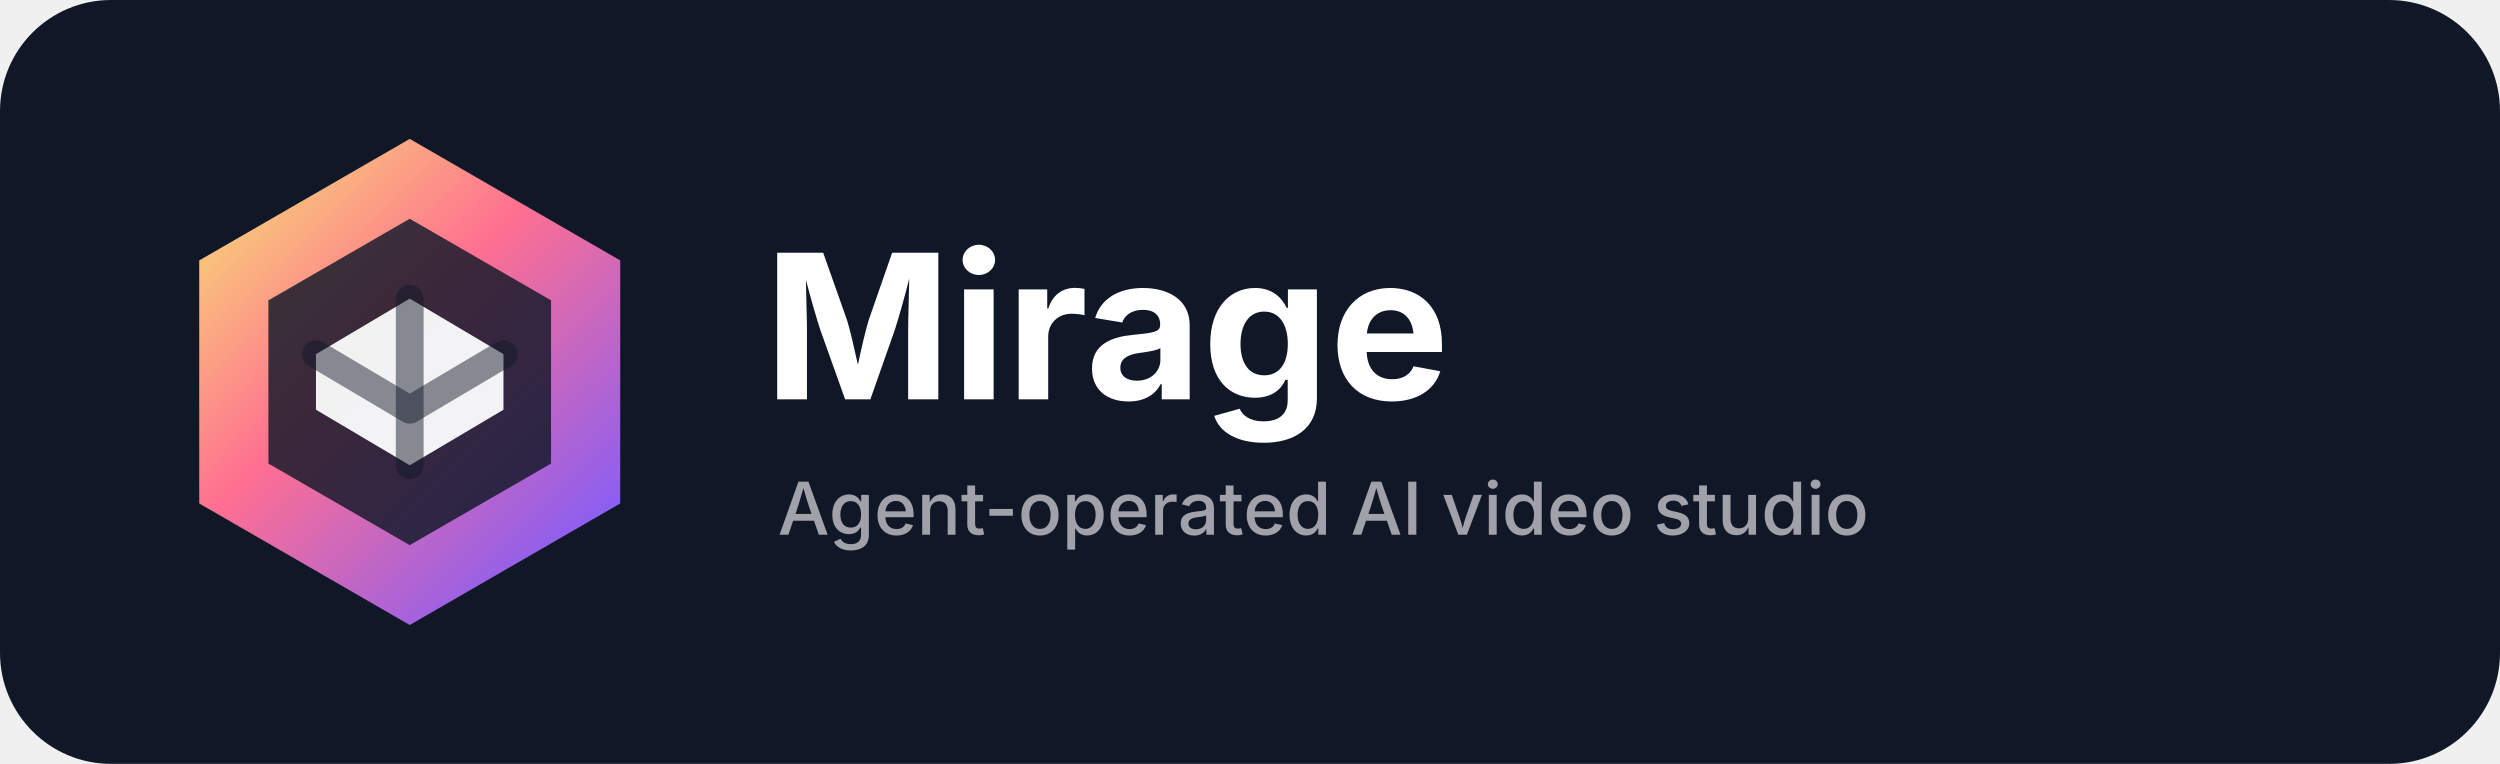
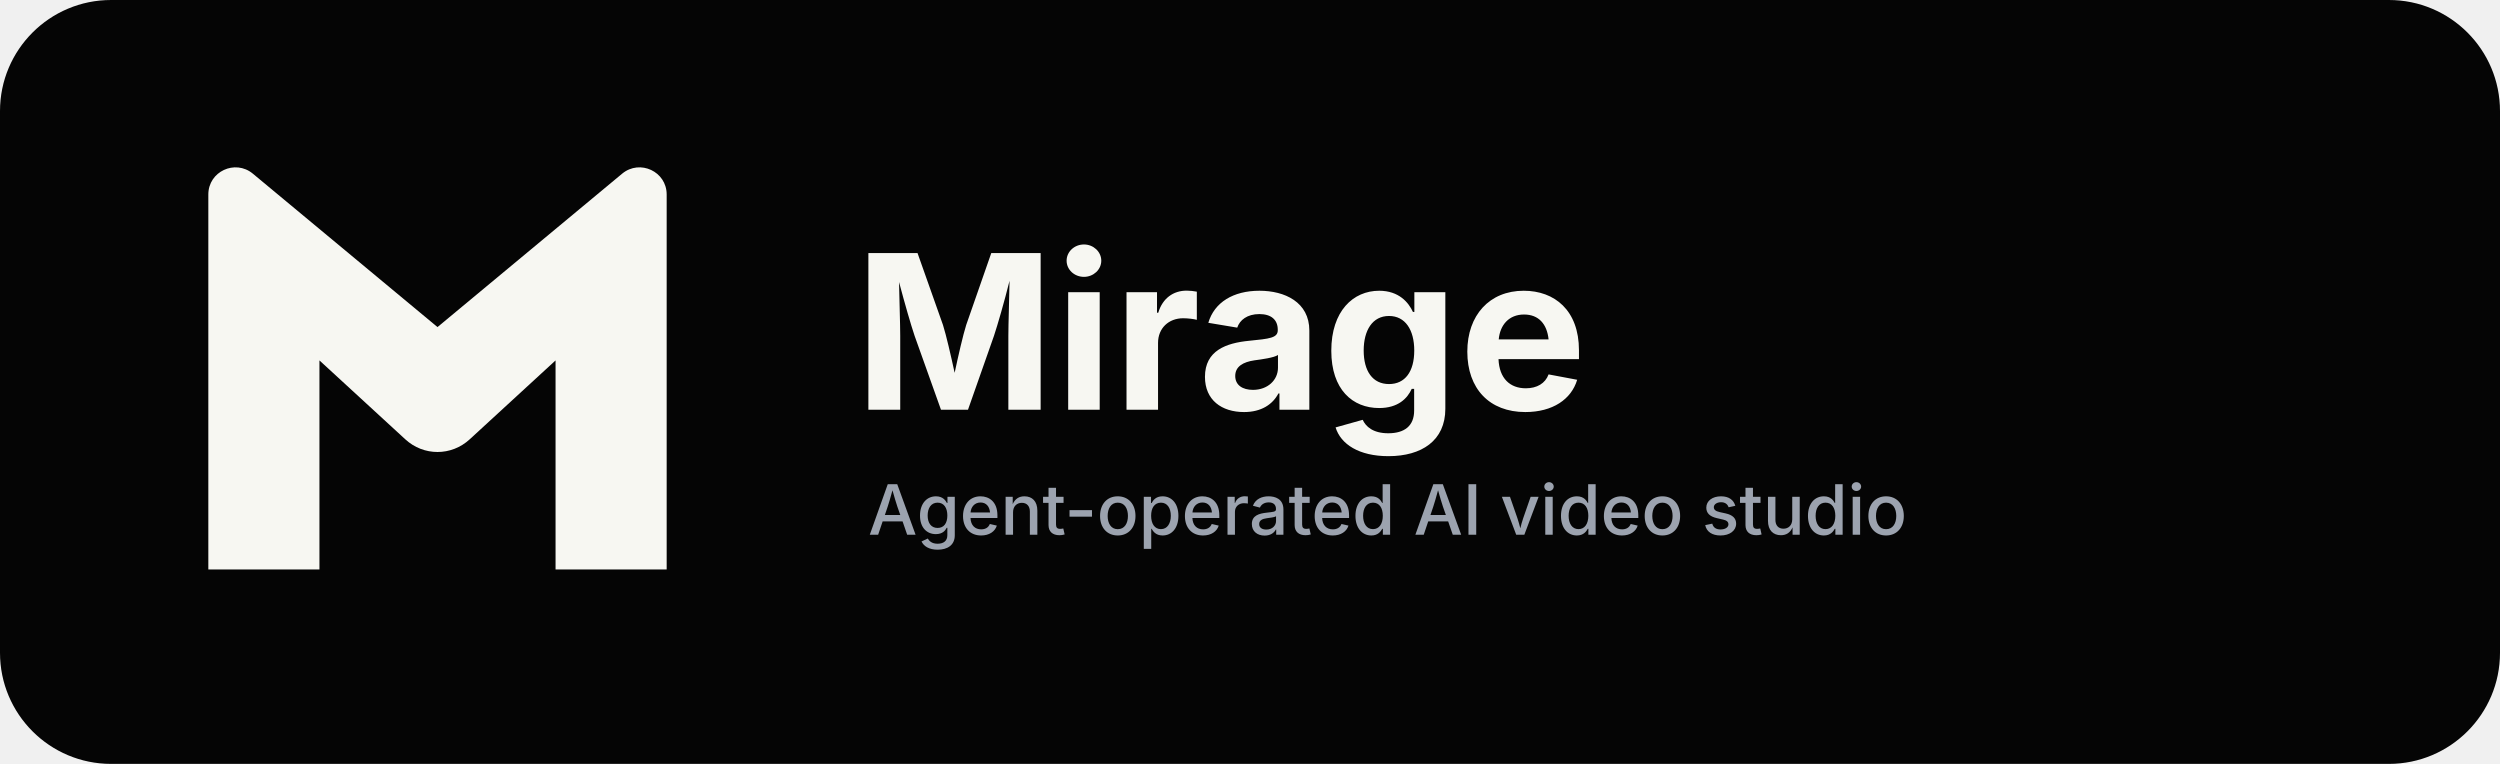
- <svg xmlns="http://www.w3.org/2000/svg" width="720" height="220" viewBox="0 0 720 220" fill="none">
-   <rect width="720" height="220" rx="32" fill="#101827" />
-   <g transform="translate(48 40)">
-     <path d="M70 0L130.622 35V105L70 140L9.378 105V35L70 0Z" fill="url(#g0)" />
-     <path d="M70 23L110.703 46.5V93.5L70 117L29.297 93.5V46.5L70 23Z" fill="#101827" fill-opacity=".82" />
-     <path d="M43 62L70 46L97 62V78L70 94L43 78V62Z" fill="white" fill-opacity=".94" />
-     <path d="M70 46V94" stroke="#101827" stroke-opacity=".48" stroke-width="8" stroke-linecap="round" />
-     <path d="M43 62L70 78L97 62" stroke="#101827" stroke-opacity=".48" stroke-width="8" stroke-linecap="round" stroke-linejoin="round" />
-   </g>
-   <text x="220" y="115" fill="white" font-family="Inter, ui-sans-serif, system-ui, -apple-system, BlinkMacSystemFont, 'Segoe UI', sans-serif" font-size="58" font-weight="650" letter-spacing="0">Mirage</text>
-   <text x="224" y="154" fill="#A1A1AA" font-family="Inter, ui-sans-serif, system-ui, -apple-system, BlinkMacSystemFont, 'Segoe UI', sans-serif" font-size="21" font-weight="450" letter-spacing="0">Agent-operated AI video studio</text>
-   <defs>
-     <linearGradient id="g0" x1="16" y1="12" x2="126" y2="124" gradientUnits="userSpaceOnUse">
-       <stop stop-color="#F8D477" />
-       <stop offset=".42" stop-color="#FF6F91" />
-       <stop offset="1" stop-color="#7C5CFF" />
-     </linearGradient>
-   </defs>
+ <svg xmlns="http://www.w3.org/2000/svg" width="720" height="220" viewBox="0 0 720 220" fill="none" role="img" aria-labelledby="title desc">
+   <rect width="720" height="220" rx="32" fill="#050505" />
+   <path d="M60 164V56C60 49.4 67.7 45.8 72.8 50L126 94.2L179.2 50C184.3 45.8 192 49.4 192 56V164H160V103.8L135.3 126.5C130 131.4 122 131.4 116.7 126.5L92 103.8V164H60Z" fill="#F7F7F2" />
+   <text x="246" y="118" fill="#F7F7F2" font-family="Inter, ui-sans-serif, system-ui, -apple-system, BlinkMacSystemFont, 'Segoe UI', sans-serif" font-size="62" font-weight="680">Mirage</text>
+   <text x="250" y="154" fill="#9CA3AF" font-family="Inter, ui-sans-serif, system-ui, -apple-system, BlinkMacSystemFont, 'Segoe UI', sans-serif" font-size="20" font-weight="450">Agent-operated AI video studio</text>
</svg>
